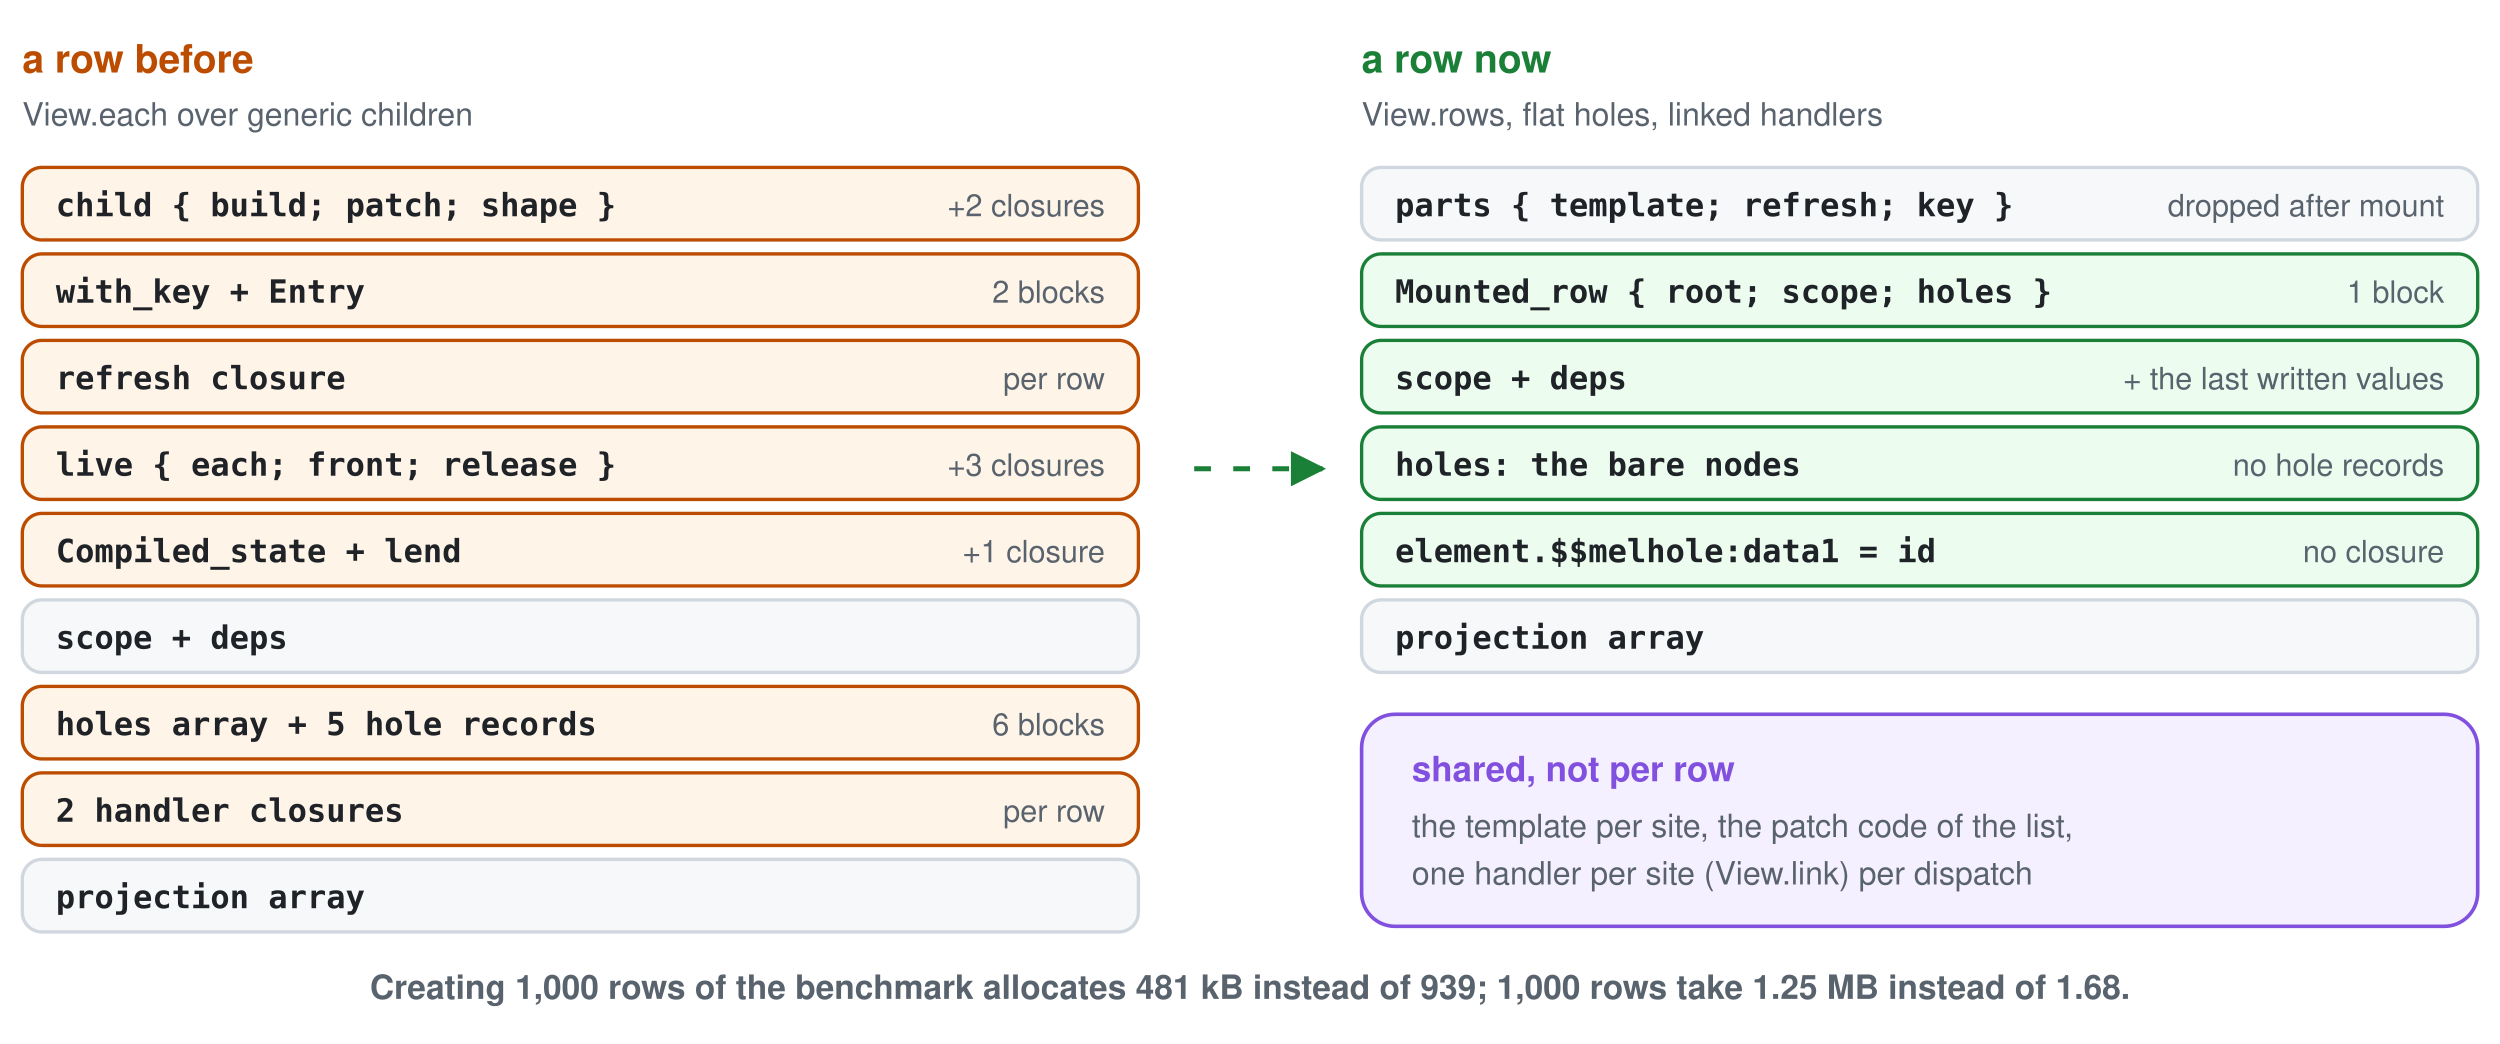
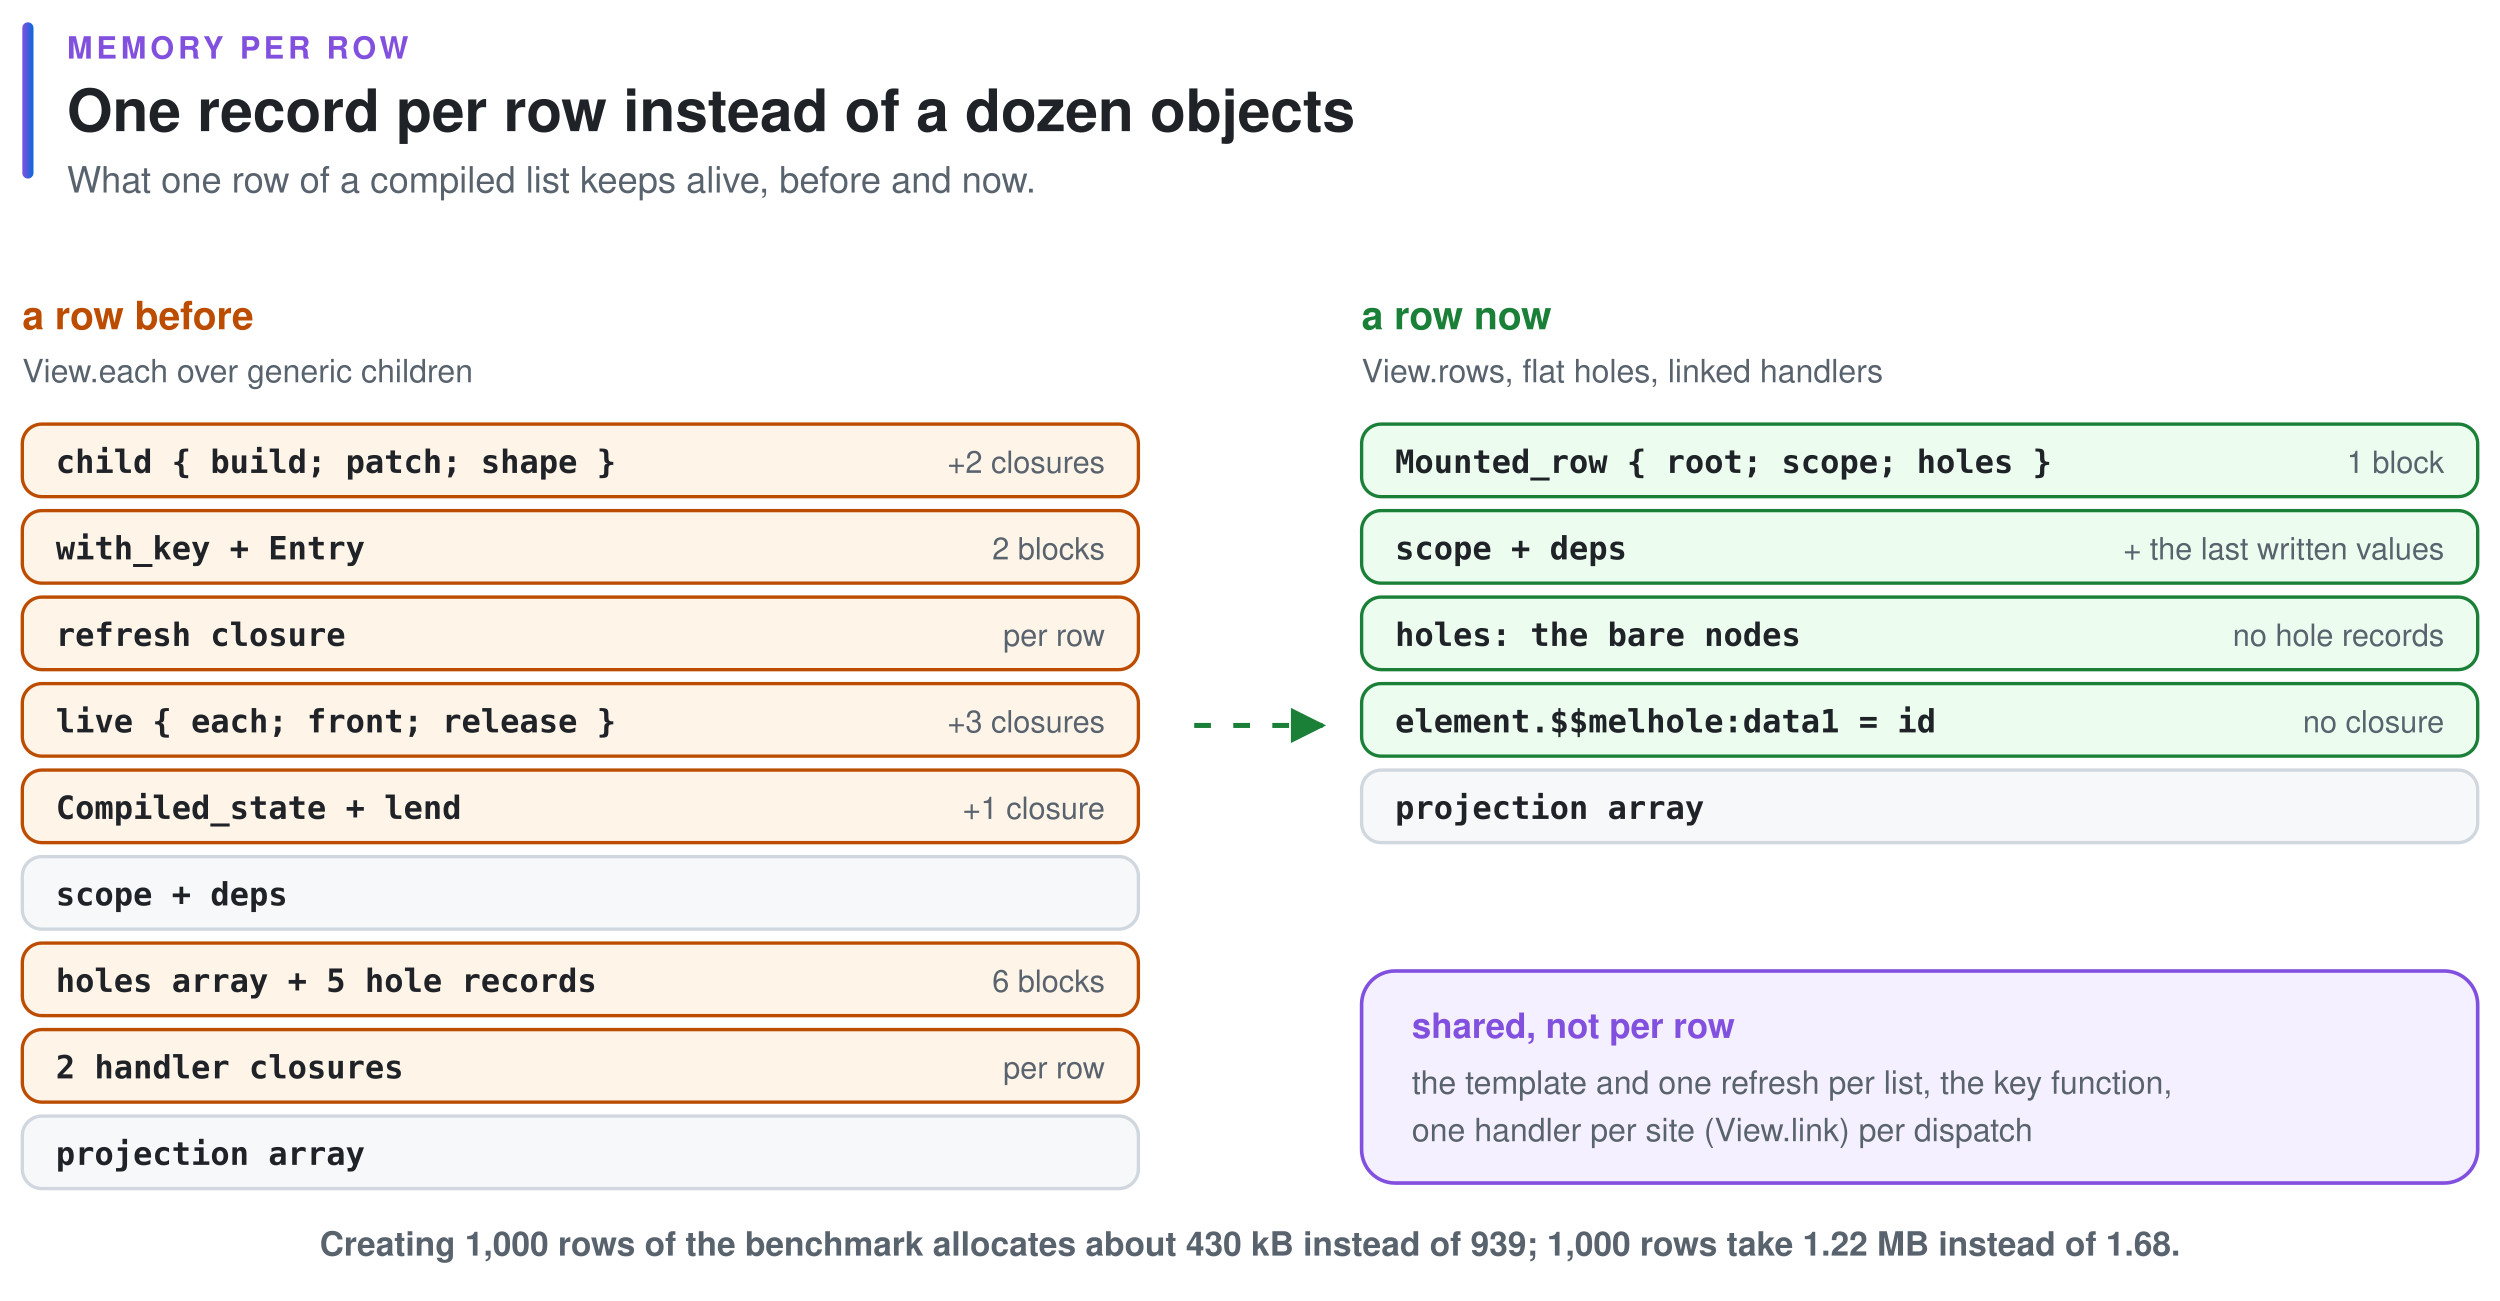
- <svg xmlns="http://www.w3.org/2000/svg" viewBox="-8 -8 896 374" width="896" height="374" role="img" aria-label="What one row of a compiled list holds. Before: a child description with build and patch closures, a with_key wrapper, a refresh closure, a mounted child with three closures, a compiled state with a lend closure, a scope with its deps, a holes array with five hole records, two handler closures and a projection array. Now: the row parts with a refresh closure, dropped after mount, one Mounted_row record with the root, the scope and the holes, the scope's deps also holding the last written values, the holes as bare nodes, the handler data as a property of the element, and the projection array; the template and one handler per site are shared. Creating 1,000 rows allocates 481 kB instead of 939, and 1,000 rows take 1.25 MB instead of 1.68">
+ <svg xmlns="http://www.w3.org/2000/svg" viewBox="-8 -8 896 466" width="896" height="466" role="img" aria-label="One record per row instead of a dozen objects. What one row of a compiled list keeps alive, before and now. What one row of a compiled list holds. Before: a child description with build and patch closures, a with_key wrapper, a refresh closure, a mounted child with three closures, a compiled state with a lend closure, a scope with its deps, a holes array with five hole records, two handler closures and a projection array. Now: one Mounted_row record with the root, the scope and the holes, the scope's deps also holding the last written values, the holes as bare nodes, the handler data as a property of the element, and the projection array; the template, one refresh per list, the key function and one handler per site are shared. Creating 1,000 rows allocates about 430 kB instead of 939, and 1,000 rows take 1.22 MB instead of 1.68">
  <style>text { font-family: -apple-system, BlinkMacSystemFont, 'Segoe UI', Helvetica, Arial, sans-serif; fill: #1f2328; }.mono { font-family: ui-monospace, SFMono-Regular, Menlo, Consolas, monospace; white-space: pre; }.muted { fill: #59636e; } .faint { fill: #8c959f; }.accent { fill: #8250df; } .green { fill: #1a7f37; }.orange { fill: #bc4c00; } .blue { fill: #0969da; }.flow { stroke-dasharray: 6 8; animation: flow 1.1s linear infinite; }@keyframes flow { to { stroke-dashoffset: -28; } }.pulse { animation: pulse 2.2s ease-in-out infinite; }@keyframes pulse { 0%, 100% { opacity: 1; } 50% { opacity: 0.35; } }@media (prefers-reduced-motion: reduce) { .flow, .pulse { animation: none; } }</style>
  <defs>
    <marker id="arrow-muted" viewBox="0 0 10 10" refX="9" refY="5" markerWidth="7" markerHeight="7" orient="auto-start-reverse">
      <path d="M0,0 L10,5 L0,10 z" fill="#59636e" />
    </marker>
    <marker id="arrow-accent" viewBox="0 0 10 10" refX="9" refY="5" markerWidth="7" markerHeight="7" orient="auto-start-reverse">
      <path d="M0,0 L10,5 L0,10 z" fill="#8250df" />
    </marker>
    <marker id="arrow-green" viewBox="0 0 10 10" refX="9" refY="5" markerWidth="7" markerHeight="7" orient="auto-start-reverse">
      <path d="M0,0 L10,5 L0,10 z" fill="#1a7f37" />
    </marker>
    <marker id="arrow-orange" viewBox="0 0 10 10" refX="9" refY="5" markerWidth="7" markerHeight="7" orient="auto-start-reverse">
      <path d="M0,0 L10,5 L0,10 z" fill="#bc4c00" />
    </marker>
    <marker id="arrow-blue" viewBox="0 0 10 10" refX="9" refY="5" markerWidth="7" markerHeight="7" orient="auto-start-reverse">
      <path d="M0,0 L10,5 L0,10 z" fill="#0969da" />
    </marker>
    <filter id="lift" x="-5%" y="-5%" width="110%" height="125%">
      <feDropShadow dx="0" dy="2" stdDeviation="3" flood-color="#1f2328" flood-opacity="0.10" />
    </filter>
    <linearGradient id="glow" x1="0" y1="0" x2="1" y2="0">
      <stop offset="0" stop-color="#8250df" />
      <stop offset="1" stop-color="#0969da" />
    </linearGradient>
  </defs>
-   <text x="0" y="18" font-size="14" xml:space="preserve" class="orange" font-weight="700">a row before</text>
-   <text x="0" y="37" font-size="11.5" xml:space="preserve" class="muted">View.each over generic children</text>
-   <rect x="0" y="52" width="400" height="26" rx="7" fill="#fff4e8" stroke="#bc4c00" stroke-width="1.2" />
-   <text x="12" y="69.5" font-size="11.5" xml:space="preserve" class="mono" font-weight="600">child { build; patch; shape }</text>
-   <text x="388" y="69.5" font-size="11" xml:space="preserve" class="muted" text-anchor="end">+2 closures</text>
-   <rect x="0" y="83" width="400" height="26" rx="7" fill="#fff4e8" stroke="#bc4c00" stroke-width="1.2" />
-   <text x="12" y="100.5" font-size="11.5" xml:space="preserve" class="mono" font-weight="600">with_key + Entry</text>
-   <text x="388" y="100.5" font-size="11" xml:space="preserve" class="muted" text-anchor="end">2 blocks</text>
-   <rect x="0" y="114" width="400" height="26" rx="7" fill="#fff4e8" stroke="#bc4c00" stroke-width="1.2" />
-   <text x="12" y="131.5" font-size="11.5" xml:space="preserve" class="mono" font-weight="600">refresh closure</text>
-   <text x="388" y="131.5" font-size="11" xml:space="preserve" class="muted" text-anchor="end">per row</text>
-   <rect x="0" y="145" width="400" height="26" rx="7" fill="#fff4e8" stroke="#bc4c00" stroke-width="1.2" />
-   <text x="12" y="162.5" font-size="11.5" xml:space="preserve" class="mono" font-weight="600">live { each; front; release }</text>
-   <text x="388" y="162.5" font-size="11" xml:space="preserve" class="muted" text-anchor="end">+3 closures</text>
-   <rect x="0" y="176" width="400" height="26" rx="7" fill="#fff4e8" stroke="#bc4c00" stroke-width="1.2" />
-   <text x="12" y="193.5" font-size="11.5" xml:space="preserve" class="mono" font-weight="600">Compiled_state + lend</text>
-   <text x="388" y="193.5" font-size="11" xml:space="preserve" class="muted" text-anchor="end">+1 closure</text>
-   <rect x="0" y="207" width="400" height="26" rx="7" fill="#f6f8fa" stroke="#d0d7de" stroke-width="1.2" />
-   <text x="12" y="224.5" font-size="11.5" xml:space="preserve" class="mono" font-weight="600">scope + deps</text>
-   <text x="388" y="224.5" font-size="11" xml:space="preserve" class="muted" text-anchor="end" />
-   <rect x="0" y="238" width="400" height="26" rx="7" fill="#fff4e8" stroke="#bc4c00" stroke-width="1.2" />
-   <text x="12" y="255.5" font-size="11.5" xml:space="preserve" class="mono" font-weight="600">holes array + 5 hole records</text>
-   <text x="388" y="255.5" font-size="11" xml:space="preserve" class="muted" text-anchor="end">6 blocks</text>
-   <rect x="0" y="269" width="400" height="26" rx="7" fill="#fff4e8" stroke="#bc4c00" stroke-width="1.2" />
-   <text x="12" y="286.5" font-size="11.5" xml:space="preserve" class="mono" font-weight="600">2 handler closures</text>
-   <text x="388" y="286.5" font-size="11" xml:space="preserve" class="muted" text-anchor="end">per row</text>
-   <rect x="0" y="300" width="400" height="26" rx="7" fill="#f6f8fa" stroke="#d0d7de" stroke-width="1.2" />
-   <text x="12" y="317.5" font-size="11.5" xml:space="preserve" class="mono" font-weight="600">projection array</text>
-   <text x="388" y="317.5" font-size="11" xml:space="preserve" class="muted" text-anchor="end" />
-   <text x="480" y="18" font-size="14" xml:space="preserve" class="green" font-weight="700">a row now</text>
-   <text x="480" y="37" font-size="11.5" xml:space="preserve" class="muted">View.rows, flat holes, linked handlers</text>
-   <rect x="480" y="52" width="400" height="26" rx="7" fill="#f6f8fa" stroke="#d0d7de" stroke-width="1.2" />
-   <text x="492" y="69.5" font-size="11.5" xml:space="preserve" class="mono" font-weight="600">parts { template; refresh; key }</text>
-   <text x="868" y="69.5" font-size="11" xml:space="preserve" class="muted" text-anchor="end">dropped after mount</text>
-   <rect x="480" y="83" width="400" height="26" rx="7" fill="#ecfdf0" stroke="#1a7f37" stroke-width="1.2" />
-   <text x="492" y="100.5" font-size="11.5" xml:space="preserve" class="mono" font-weight="600">Mounted_row { root; scope; holes }</text>
-   <text x="868" y="100.5" font-size="11" xml:space="preserve" class="muted" text-anchor="end">1 block</text>
-   <rect x="480" y="114" width="400" height="26" rx="7" fill="#ecfdf0" stroke="#1a7f37" stroke-width="1.2" />
-   <text x="492" y="131.5" font-size="11.5" xml:space="preserve" class="mono" font-weight="600">scope + deps</text>
-   <text x="868" y="131.5" font-size="11" xml:space="preserve" class="muted" text-anchor="end">+ the last written values</text>
-   <rect x="480" y="145" width="400" height="26" rx="7" fill="#ecfdf0" stroke="#1a7f37" stroke-width="1.2" />
-   <text x="492" y="162.5" font-size="11.5" xml:space="preserve" class="mono" font-weight="600">holes: the bare nodes</text>
-   <text x="868" y="162.5" font-size="11" xml:space="preserve" class="muted" text-anchor="end">no hole records</text>
-   <rect x="480" y="176" width="400" height="26" rx="7" fill="#ecfdf0" stroke="#1a7f37" stroke-width="1.2" />
-   <text x="492" y="193.5" font-size="11.5" xml:space="preserve" class="mono" font-weight="600">element.$$melhole:data1 = id</text>
-   <text x="868" y="193.5" font-size="11" xml:space="preserve" class="muted" text-anchor="end">no closure</text>
-   <rect x="480" y="207" width="400" height="26" rx="7" fill="#f6f8fa" stroke="#d0d7de" stroke-width="1.2" />
-   <text x="492" y="224.5" font-size="11.5" xml:space="preserve" class="mono" font-weight="600">projection array</text>
-   <text x="868" y="224.5" font-size="11" xml:space="preserve" class="muted" text-anchor="end" />
-   <rect x="480" y="248" width="400" height="76" rx="12" fill="#f5f0ff" stroke="#8250df" stroke-width="1.3" />
-   <text x="498" y="272" font-size="12.5" xml:space="preserve" class="accent" font-weight="700">shared, not per row</text>
-   <text x="498" y="292" font-size="11.5" xml:space="preserve" class="muted">the template per site, the patch code of the list,</text>
-   <text x="498" y="309" font-size="11.5" xml:space="preserve" class="muted">one handler per site (View.link) per dispatch</text>
-   <line x1="420" y1="160" x2="466" y2="160" stroke="#1a7f37" stroke-width="1.8" marker-end="url(#arrow-green)" class="flow" />
-   <text x="440" y="350" font-size="12" xml:space="preserve" class="muted" font-weight="600" text-anchor="middle">Creating 1,000 rows of the benchmark allocates 481 kB instead of 939; 1,000 rows take 1.25 MB instead of 1.68.</text>
+   <rect x="0" y="0" width="4" height="56" rx="2" fill="url(#glow)" />
+   <text letter-spacing="1.4" x="16" y="13" font-size="11" xml:space="preserve" class="accent" font-weight="800">MEMORY PER ROW</text>
+   <text x="16" y="39" font-size="21" xml:space="preserve" font-weight="800">One record per row instead of a dozen objects</text>
+   <text x="16" y="61" font-size="13" xml:space="preserve" class="muted">What one row of a compiled list keeps alive, before and now.</text>
+   <line x1="0" y1="76" x2="880" y2="76" stroke="url(#glow)" stroke-width="1.2" opacity="0.35" />
+   <g transform="translate(0 92)">
+     <text x="0" y="18" font-size="14" xml:space="preserve" class="orange" font-weight="700">a row before</text>
+     <text x="0" y="37" font-size="11.5" xml:space="preserve" class="muted">View.each over generic children</text>
+     <rect x="0" y="52" width="400" height="26" rx="7" fill="#fff4e8" stroke="#bc4c00" stroke-width="1.2" />
+     <text x="12" y="69.5" font-size="11.5" xml:space="preserve" class="mono" font-weight="600">child { build; patch; shape }</text>
+     <text x="388" y="69.5" font-size="11" xml:space="preserve" class="muted" text-anchor="end">+2 closures</text>
+     <rect x="0" y="83" width="400" height="26" rx="7" fill="#fff4e8" stroke="#bc4c00" stroke-width="1.2" />
+     <text x="12" y="100.5" font-size="11.5" xml:space="preserve" class="mono" font-weight="600">with_key + Entry</text>
+     <text x="388" y="100.5" font-size="11" xml:space="preserve" class="muted" text-anchor="end">2 blocks</text>
+     <rect x="0" y="114" width="400" height="26" rx="7" fill="#fff4e8" stroke="#bc4c00" stroke-width="1.2" />
+     <text x="12" y="131.5" font-size="11.5" xml:space="preserve" class="mono" font-weight="600">refresh closure</text>
+     <text x="388" y="131.5" font-size="11" xml:space="preserve" class="muted" text-anchor="end">per row</text>
+     <rect x="0" y="145" width="400" height="26" rx="7" fill="#fff4e8" stroke="#bc4c00" stroke-width="1.2" />
+     <text x="12" y="162.5" font-size="11.5" xml:space="preserve" class="mono" font-weight="600">live { each; front; release }</text>
+     <text x="388" y="162.5" font-size="11" xml:space="preserve" class="muted" text-anchor="end">+3 closures</text>
+     <rect x="0" y="176" width="400" height="26" rx="7" fill="#fff4e8" stroke="#bc4c00" stroke-width="1.2" />
+     <text x="12" y="193.5" font-size="11.5" xml:space="preserve" class="mono" font-weight="600">Compiled_state + lend</text>
+     <text x="388" y="193.5" font-size="11" xml:space="preserve" class="muted" text-anchor="end">+1 closure</text>
+     <rect x="0" y="207" width="400" height="26" rx="7" fill="#f6f8fa" stroke="#d0d7de" stroke-width="1.2" />
+     <text x="12" y="224.5" font-size="11.5" xml:space="preserve" class="mono" font-weight="600">scope + deps</text>
+     <text x="388" y="224.5" font-size="11" xml:space="preserve" class="muted" text-anchor="end" />
+     <rect x="0" y="238" width="400" height="26" rx="7" fill="#fff4e8" stroke="#bc4c00" stroke-width="1.2" />
+     <text x="12" y="255.5" font-size="11.5" xml:space="preserve" class="mono" font-weight="600">holes array + 5 hole records</text>
+     <text x="388" y="255.5" font-size="11" xml:space="preserve" class="muted" text-anchor="end">6 blocks</text>
+     <rect x="0" y="269" width="400" height="26" rx="7" fill="#fff4e8" stroke="#bc4c00" stroke-width="1.2" />
+     <text x="12" y="286.5" font-size="11.5" xml:space="preserve" class="mono" font-weight="600">2 handler closures</text>
+     <text x="388" y="286.5" font-size="11" xml:space="preserve" class="muted" text-anchor="end">per row</text>
+     <rect x="0" y="300" width="400" height="26" rx="7" fill="#f6f8fa" stroke="#d0d7de" stroke-width="1.2" />
+     <text x="12" y="317.5" font-size="11.5" xml:space="preserve" class="mono" font-weight="600">projection array</text>
+     <text x="388" y="317.5" font-size="11" xml:space="preserve" class="muted" text-anchor="end" />
+     <text x="480" y="18" font-size="14" xml:space="preserve" class="green" font-weight="700">a row now</text>
+     <text x="480" y="37" font-size="11.5" xml:space="preserve" class="muted">View.rows, flat holes, linked handlers</text>
+     <rect x="480" y="52" width="400" height="26" rx="7" fill="#ecfdf0" stroke="#1a7f37" stroke-width="1.2" />
+     <text x="492" y="69.5" font-size="11.5" xml:space="preserve" class="mono" font-weight="600">Mounted_row { root; scope; holes }</text>
+     <text x="868" y="69.5" font-size="11" xml:space="preserve" class="muted" text-anchor="end">1 block</text>
+     <rect x="480" y="83" width="400" height="26" rx="7" fill="#ecfdf0" stroke="#1a7f37" stroke-width="1.2" />
+     <text x="492" y="100.5" font-size="11.5" xml:space="preserve" class="mono" font-weight="600">scope + deps</text>
+     <text x="868" y="100.5" font-size="11" xml:space="preserve" class="muted" text-anchor="end">+ the last written values</text>
+     <rect x="480" y="114" width="400" height="26" rx="7" fill="#ecfdf0" stroke="#1a7f37" stroke-width="1.2" />
+     <text x="492" y="131.5" font-size="11.5" xml:space="preserve" class="mono" font-weight="600">holes: the bare nodes</text>
+     <text x="868" y="131.5" font-size="11" xml:space="preserve" class="muted" text-anchor="end">no hole records</text>
+     <rect x="480" y="145" width="400" height="26" rx="7" fill="#ecfdf0" stroke="#1a7f37" stroke-width="1.2" />
+     <text x="492" y="162.5" font-size="11.5" xml:space="preserve" class="mono" font-weight="600">element.$$melhole:data1 = id</text>
+     <text x="868" y="162.5" font-size="11" xml:space="preserve" class="muted" text-anchor="end">no closure</text>
+     <rect x="480" y="176" width="400" height="26" rx="7" fill="#f6f8fa" stroke="#d0d7de" stroke-width="1.2" />
+     <text x="492" y="193.5" font-size="11.5" xml:space="preserve" class="mono" font-weight="600">projection array</text>
+     <text x="868" y="193.5" font-size="11" xml:space="preserve" class="muted" text-anchor="end" />
+     <rect x="480" y="248" width="400" height="76" rx="12" fill="#f5f0ff" stroke="#8250df" stroke-width="1.3" />
+     <text x="498" y="272" font-size="12.5" xml:space="preserve" class="accent" font-weight="700">shared, not per row</text>
+     <text x="498" y="292" font-size="11.5" xml:space="preserve" class="muted">the template and one refresh per list, the key function,</text>
+     <text x="498" y="309" font-size="11.5" xml:space="preserve" class="muted">one handler per site (View.link) per dispatch</text>
+     <line x1="420" y1="160" x2="466" y2="160" stroke="#1a7f37" stroke-width="1.8" marker-end="url(#arrow-green)" class="flow" />
+     <text x="440" y="350" font-size="12" xml:space="preserve" class="muted" font-weight="600" text-anchor="middle">Creating 1,000 rows of the benchmark allocates about 430 kB instead of 939; 1,000 rows take 1.22 MB instead of 1.68.</text>
+   </g>
</svg>
